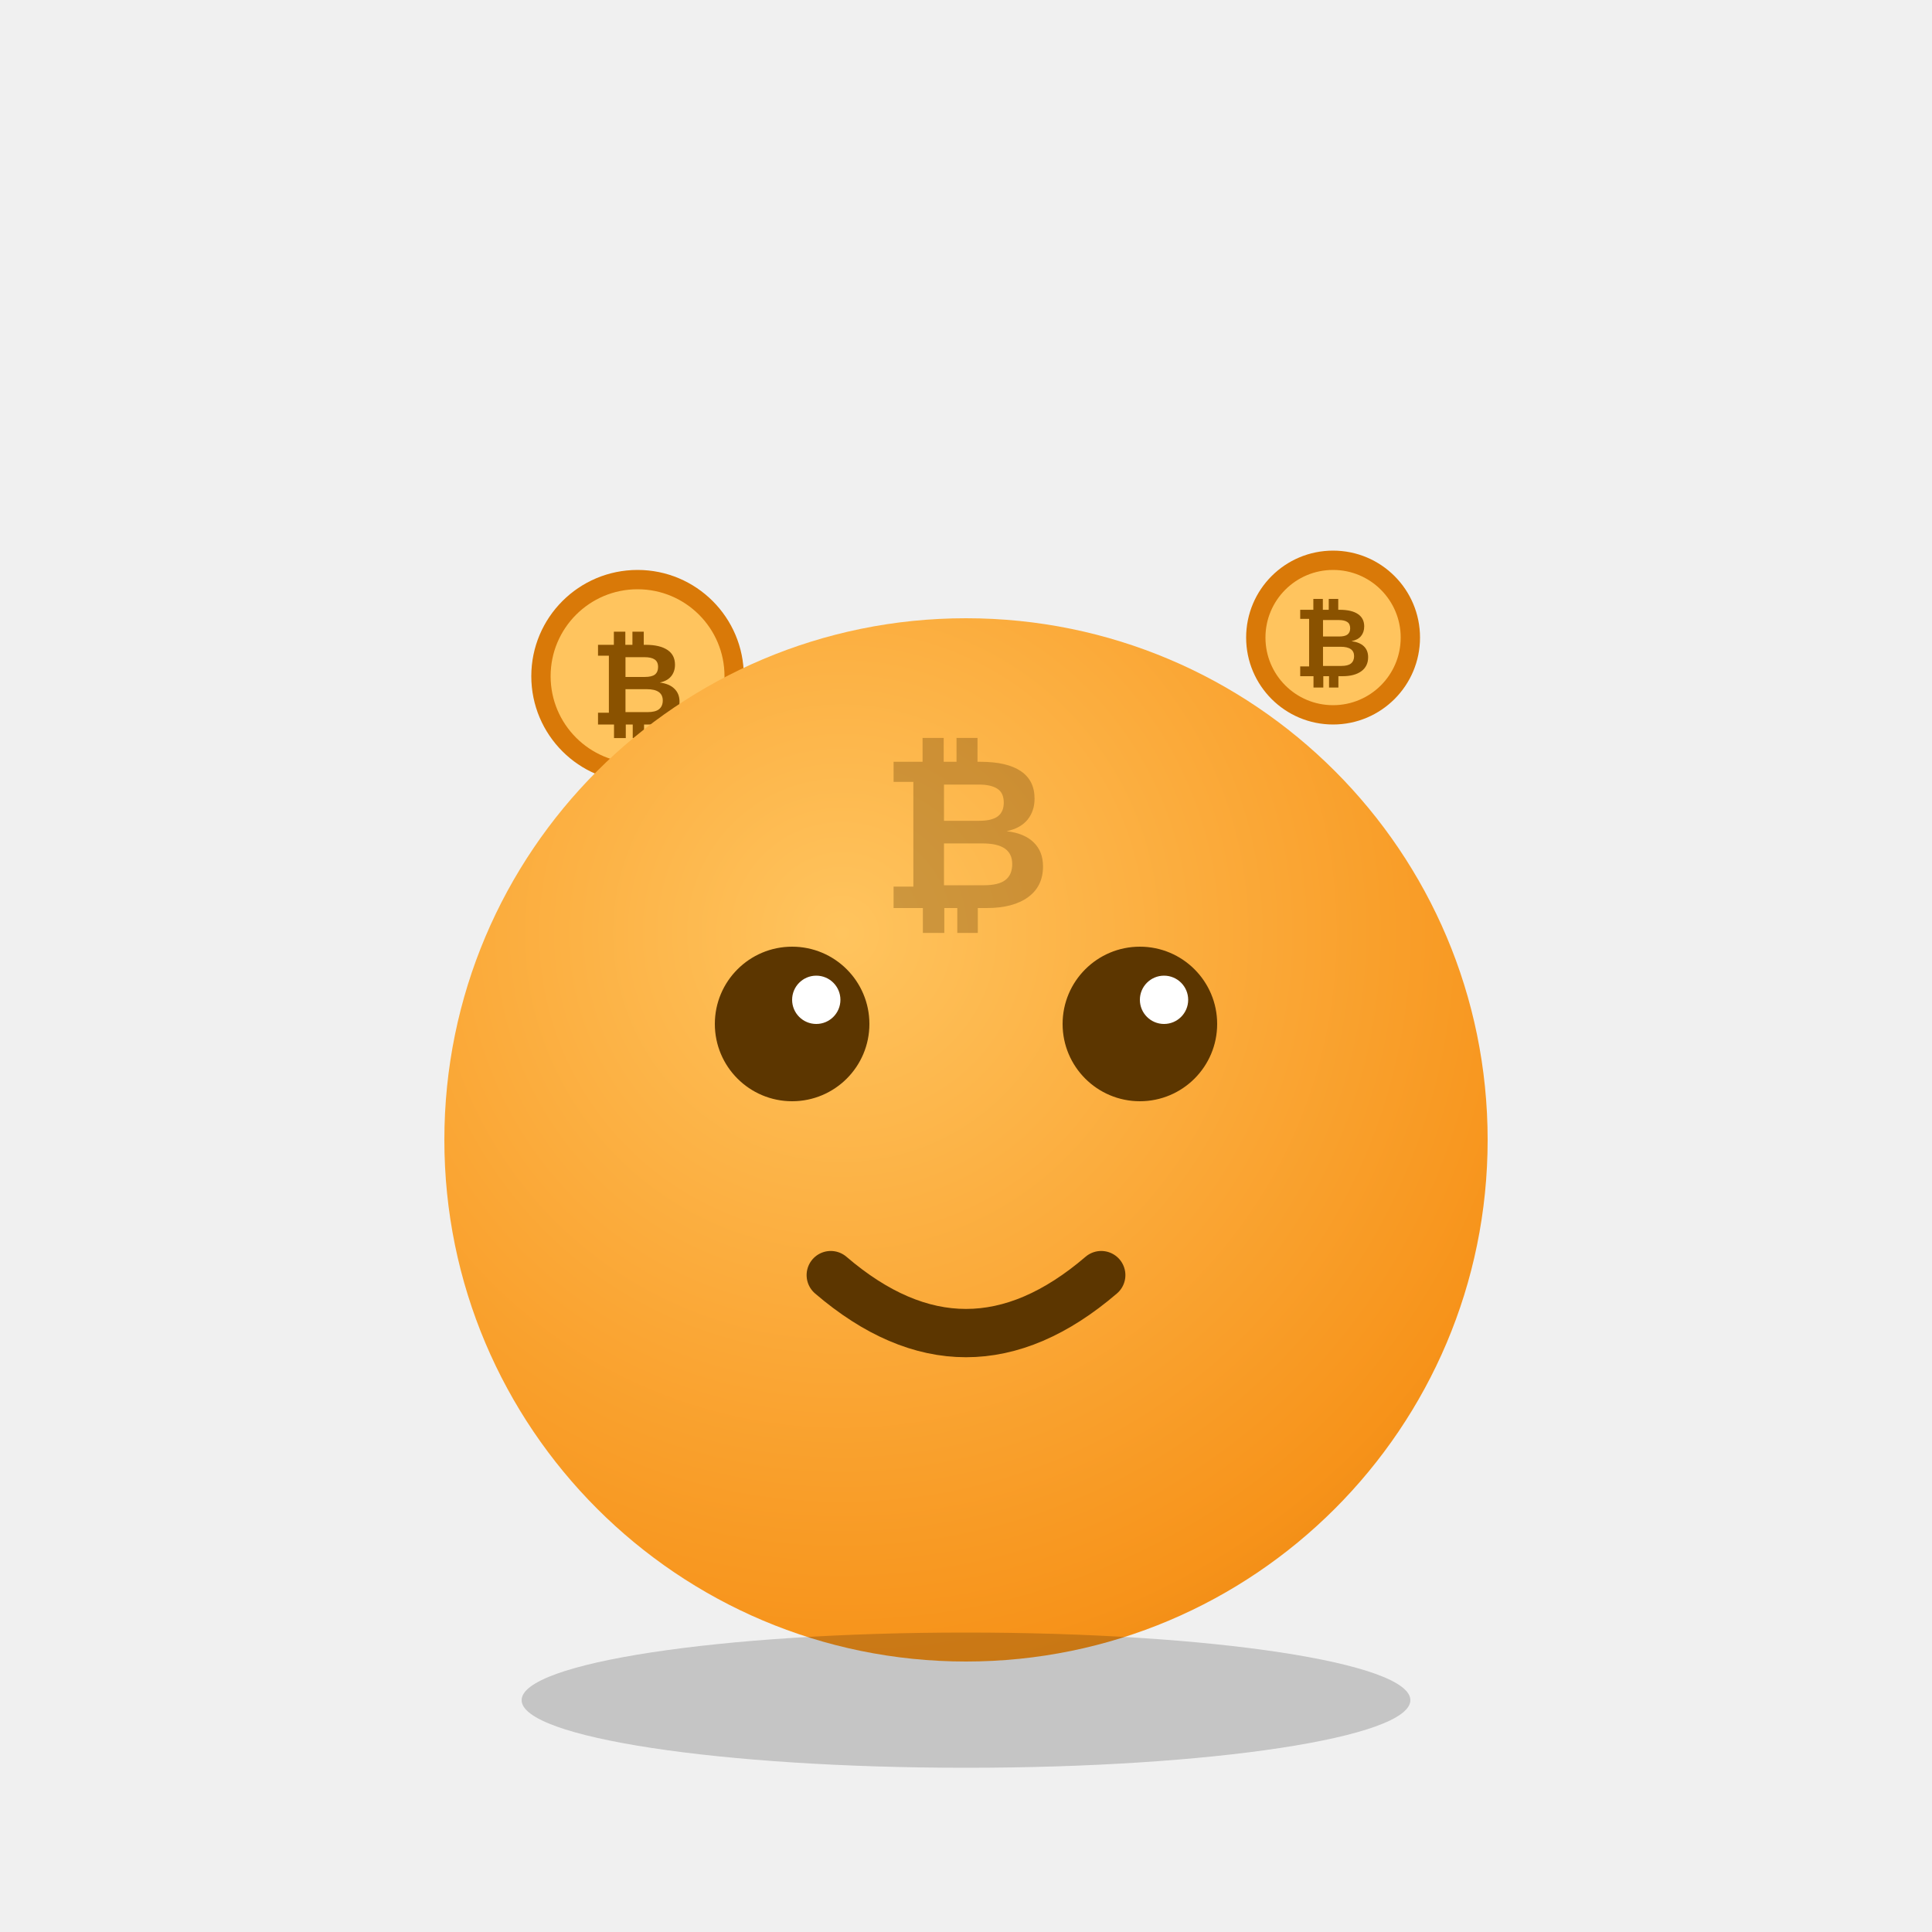
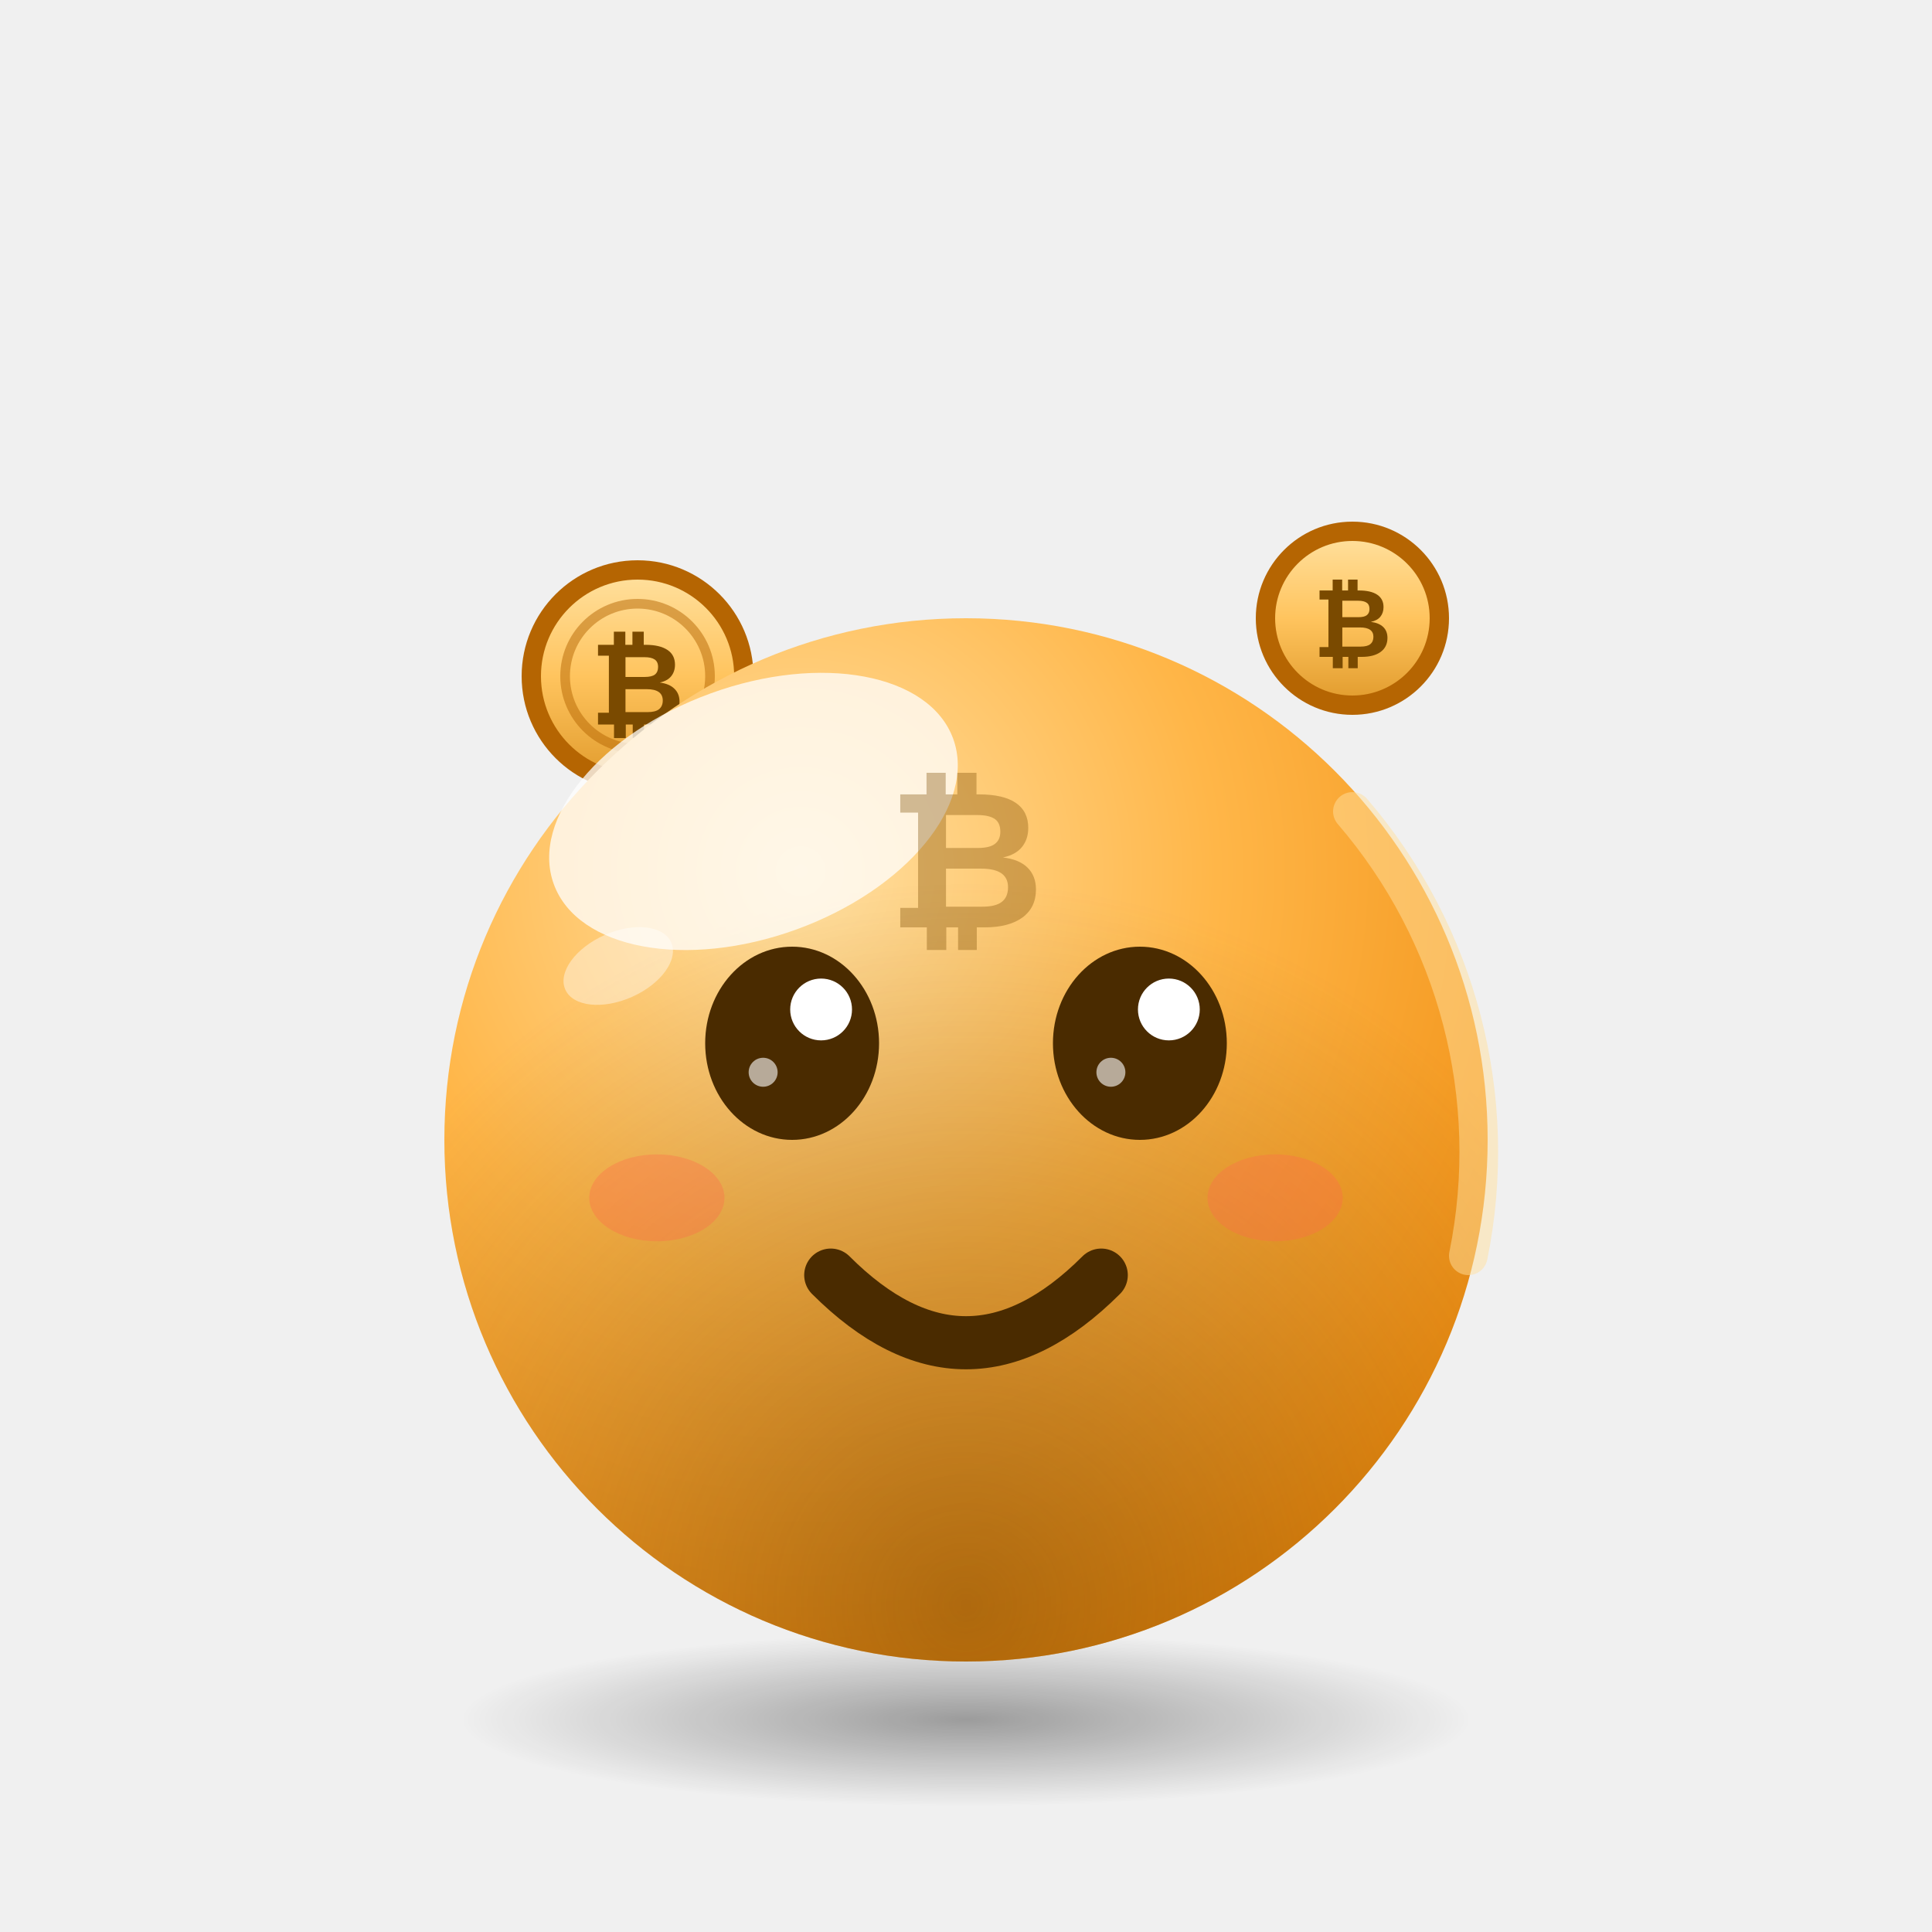
<svg xmlns="http://www.w3.org/2000/svg" viewBox="0 0 200 200">
  <style>
@keyframes roll{0%{transform:translateX(-14px) rotate(-12deg)}50%{transform:translateX(14px) rotate(12deg)}100%{transform:translateX(-14px) rotate(-12deg)}}
@keyframes blink{0%,91%,100%{transform:scaleY(1)}94%{transform:scaleY(.1)}}
- @keyframes coin1{0%,100%{transform:translateY(0);opacity:0}20%{opacity:1}60%{transform:translateY(-46px);opacity:0}}
- @keyframes coin2{0%,100%{transform:translateY(0);opacity:0}35%{opacity:1}75%{transform:translateY(-38px);opacity:0}}
+ @keyframes coin1{0%,100%{transform:translateY(0);opacity:0}20%{opacity:1}60%{transform:translateY(-48px);opacity:0}}
+ @keyframes coin2{0%,100%{transform:translateY(0);opacity:0}35%{opacity:1}75%{transform:translateY(-40px);opacity:0}}
+ @keyframes spin{0%{transform:rotateY(0)}100%{transform:rotateY(360deg)}}
.ball{animation:roll 3.6s ease-in-out infinite;transform-origin:100px 120px}
.eye{animation:blink 4.3s infinite;transform-origin:center}
.c1{animation:coin1 3.6s ease-out infinite}
.c2{animation:coin2 3.6s ease-out infinite .6s}
</style>
  <defs>
-     <radialGradient id="o" cx=".38" cy=".3" r="1">
-       <stop offset="0" stop-color="#ffc45e" />
-       <stop offset=".7" stop-color="#f7931a" />
-       <stop offset="1" stop-color="#d97908" />
+     <radialGradient id="orb" cx=".34" cy=".24" r="1.15">
+       <stop offset="0" stop-color="#ffe0a3" />
+       <stop offset=".35" stop-color="#ffb648" />
+       <stop offset=".72" stop-color="#ef8c0f" />
+       <stop offset="1" stop-color="#b56502" />
+     </radialGradient>
+     <radialGradient id="ao3" cx=".5" cy=".95" r=".7">
+       <stop offset="0" stop-color="#6b3d00" stop-opacity=".5" />
+       <stop offset="1" stop-color="#6b3d00" stop-opacity="0" />
+     </radialGradient>
+     <linearGradient id="coin" x1="0" y1="0" x2="0" y2="1">
+       <stop offset="0" stop-color="#ffe1a0" />
+       <stop offset=".5" stop-color="#ffc45e" />
+       <stop offset="1" stop-color="#e09a2b" />
+     </linearGradient>
+     <radialGradient id="gnd3" cx=".5" cy=".5" r=".5">
+       <stop offset="0" stop-color="#000" stop-opacity=".35" />
+       <stop offset="1" stop-color="#000" stop-opacity="0" />
    </radialGradient>
  </defs>
+   <ellipse cx="100" cy="178" rx="52" ry="9" fill="url(#gnd3)" />
  <g class="c1">
-     <circle cx="66" cy="70" r="10" fill="#ffc45e" stroke="#d97908" stroke-width="2" />
-     <text x="66" y="75" font-family="Arial" font-size="12" font-weight="bold" text-anchor="middle" fill="#8a5200">₿</text>
+     <ellipse cx="66" cy="70" rx="11" ry="11" fill="url(#coin)" stroke="#b56502" stroke-width="2" />
+     <ellipse cx="66" cy="70" rx="7.5" ry="7.5" fill="none" stroke="#b56502" stroke-width="1" opacity=".5" />
+     <text x="66" y="75" font-family="Arial" font-size="12" font-weight="bold" text-anchor="middle" fill="#7a4a00">₿</text>
  </g>
  <g class="c2">
-     <circle cx="138" cy="66" r="8" fill="#ffc45e" stroke="#d97908" stroke-width="2" />
-     <text x="138" y="70" font-family="Arial" font-size="10" font-weight="bold" text-anchor="middle" fill="#8a5200">₿</text>
+     <ellipse cx="140" cy="64" rx="9" ry="9" fill="url(#coin)" stroke="#b56502" stroke-width="2" />
+     <text x="140" y="68" font-family="Arial" font-size="10" font-weight="bold" text-anchor="middle" fill="#7a4a00">₿</text>
  </g>
  <g class="ball">
-     <circle cx="100" cy="118" r="54" fill="url(#o)" />
-     <ellipse cx="100" cy="176" rx="46" ry="7" fill="#000" opacity=".18" />
+     <circle cx="100" cy="118" r="54" fill="url(#orb)" />
+     <circle cx="100" cy="118" r="54" fill="url(#ao3)" />
+     <ellipse cx="78" cy="84" rx="22" ry="13" fill="#fff" opacity=".75" transform="rotate(-20 78 84)" />
+     <ellipse cx="64" cy="100" rx="6" ry="3.5" fill="#fff" opacity=".4" transform="rotate(-24 64 100)" />
+     <path d="M140 84 A54 54 0 0 1 152 130" stroke="#ffdf9e" stroke-width="4" stroke-linecap="round" fill="none" opacity=".5" />
    <g class="eye">
-       <circle cx="82" cy="106" r="8" fill="#5c3600" />
-       <circle cx="84.5" cy="103.5" r="2.5" fill="#fff" />
+       <ellipse cx="82" cy="108" rx="9" ry="10" fill="#4a2b00" />
+       <circle cx="85" cy="104.5" r="3.2" fill="#fff" />
+       <circle cx="79" cy="111" r="1.5" fill="#fff" opacity=".6" />
    </g>
    <g class="eye">
-       <circle cx="118" cy="106" r="8" fill="#5c3600" />
-       <circle cx="120.5" cy="103.5" r="2.5" fill="#fff" />
+       <ellipse cx="118" cy="108" rx="9" ry="10" fill="#4a2b00" />
+       <circle cx="121" cy="104.5" r="3.2" fill="#fff" />
+       <circle cx="115" cy="111" r="1.5" fill="#fff" opacity=".6" />
    </g>
-     <path d="M86 132 Q100 144 114 132" stroke="#5c3600" stroke-width="5" stroke-linecap="round" fill="none" />
-     <text x="100" y="94" font-family="Arial Black,Arial" font-size="22" font-weight="900" text-anchor="middle" fill="#5c3600" opacity=".3">₿</text>
+     <path d="M86 132 Q100 146 114 132" stroke="#4a2b00" stroke-width="5.5" stroke-linecap="round" fill="none" />
+     <ellipse cx="68" cy="124" rx="7" ry="4.5" fill="#ff6b4a" opacity=".35" />
+     <ellipse cx="132" cy="124" rx="7" ry="4.5" fill="#ff6b4a" opacity=".35" />
+     <text x="100" y="96" font-family="Arial Black,Arial" font-size="20" font-weight="900" text-anchor="middle" fill="#7a4a00" opacity=".35">₿</text>
  </g>
</svg>
